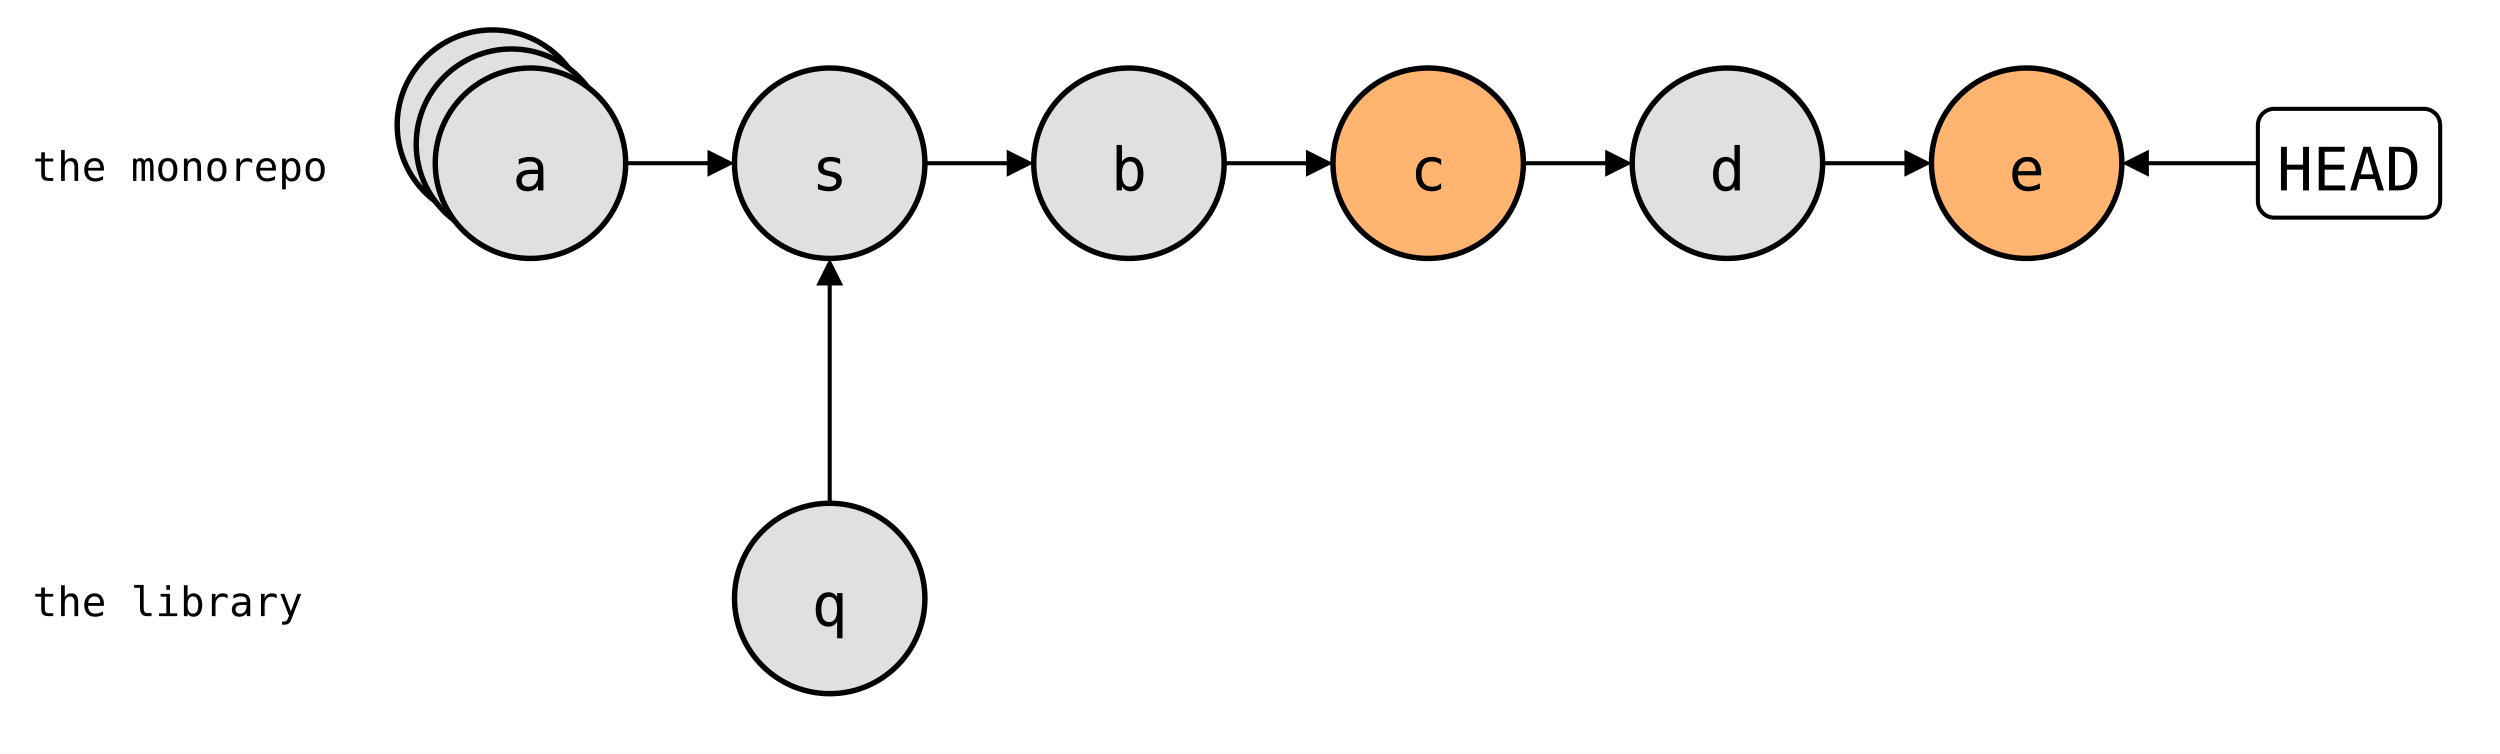
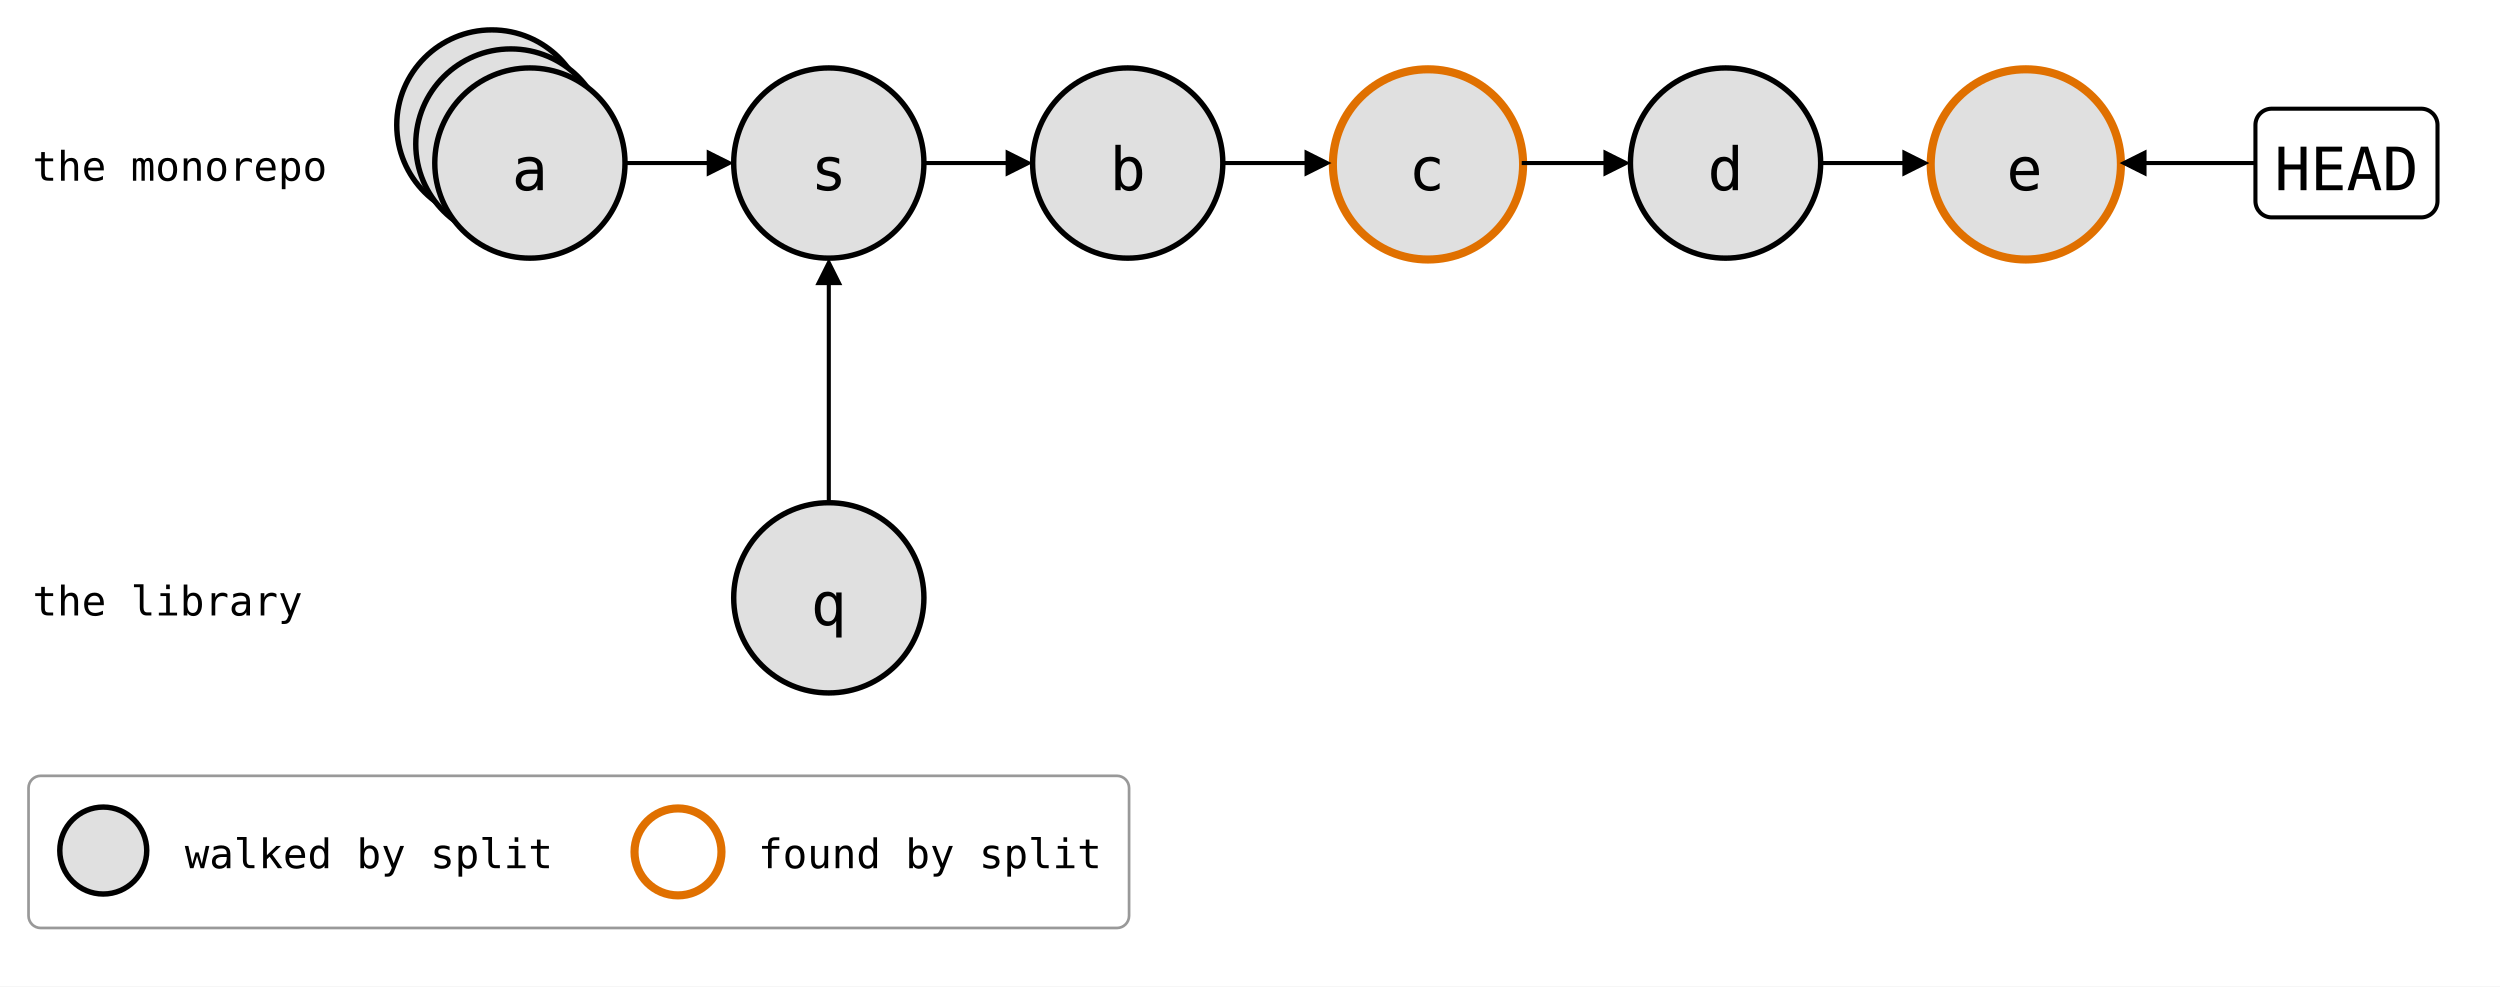
- <svg xmlns="http://www.w3.org/2000/svg" style="background: #ffffff; background-color: light-dark(#ffffff, #121212); color-scheme: light dark;" version="1.1" width="919px" height="277px" viewBox="0 0 919 277" id="ge-svg-U0DrCRBIvhD0Fu_0WTir" content="&lt;mxfile host=&quot;Electron&quot;&gt;&#10;  &lt;diagram name=&quot;git-subtree-split-walks&quot; id=&quot;git-subtree-split-walks&quot;&gt;&#10;    &lt;mxGraphModel grid=&quot;0&quot; gridSize=&quot;10&quot; guides=&quot;1&quot; tooltips=&quot;1&quot; connect=&quot;1&quot; arrows=&quot;1&quot; fold=&quot;0&quot; page=&quot;0&quot; pageScale=&quot;1&quot; pageWidth=&quot;850&quot; pageHeight=&quot;1100&quot; background=&quot;#ffffff&quot; math=&quot;0&quot; shadow=&quot;0&quot;&gt;&#10;      &lt;root&gt;&#10;        &lt;mxCell id=&quot;0&quot; /&gt;&#10;        &lt;mxCell id=&quot;1&quot; parent=&quot;0&quot; /&gt;&#10;        &lt;mxCell id=&quot;text0&quot; parent=&quot;1&quot; style=&quot;text;strokeColor=none;fillColor=none;align=left;verticalAlign=middle;fontSize=15;fontFamily=Roboto Mono,monospace;&quot; value=&quot;the monorepo&quot; vertex=&quot;1&quot;&gt;&#10;          &lt;mxGeometry height=&quot;30&quot; width=&quot;130&quot; y=&quot;90&quot; as=&quot;geometry&quot; /&gt;&#10;        &lt;/mxCell&gt;&#10;        &lt;mxCell id=&quot;text1&quot; parent=&quot;1&quot; style=&quot;text;strokeColor=none;fillColor=none;align=left;verticalAlign=middle;fontSize=15;fontFamily=Roboto Mono,monospace;&quot; value=&quot;the library&quot; vertex=&quot;1&quot;&gt;&#10;          &lt;mxGeometry height=&quot;30&quot; width=&quot;130&quot; y=&quot;250&quot; as=&quot;geometry&quot; /&gt;&#10;        &lt;/mxCell&gt;&#10;        &lt;mxCell id=&quot;a-stack-2&quot; parent=&quot;1&quot; style=&quot;shape=ellipse;aspect=fixed;strokeWidth=2;fontSize=22;fontFamily=Roboto Mono,monospace;fillColor=#E0E0E0;&quot; value=&quot;&quot; vertex=&quot;1&quot;&gt;&#10;          &lt;mxGeometry height=&quot;70&quot; width=&quot;70&quot; x=&quot;136&quot; y=&quot;56&quot; as=&quot;geometry&quot; /&gt;&#10;        &lt;/mxCell&gt;&#10;        &lt;mxCell id=&quot;a-stack-1&quot; parent=&quot;1&quot; style=&quot;shape=ellipse;aspect=fixed;strokeWidth=2;fontSize=22;fontFamily=Roboto Mono,monospace;fillColor=#E0E0E0;&quot; value=&quot;&quot; vertex=&quot;1&quot;&gt;&#10;          &lt;mxGeometry height=&quot;70&quot; width=&quot;70&quot; x=&quot;143&quot; y=&quot;63&quot; as=&quot;geometry&quot; /&gt;&#10;        &lt;/mxCell&gt;&#10;        &lt;mxCell id=&quot;a&quot; parent=&quot;1&quot; style=&quot;ellipse;aspect=fixed;strokeWidth=2;fontSize=22;fontFamily=Roboto Mono,monospace;fillColor=#E0E0E0;&quot; value=&quot;a&quot; vertex=&quot;1&quot;&gt;&#10;          &lt;mxGeometry height=&quot;70&quot; width=&quot;70&quot; x=&quot;150&quot; y=&quot;70&quot; as=&quot;geometry&quot; /&gt;&#10;        &lt;/mxCell&gt;&#10;        &lt;mxCell id=&quot;s&quot; parent=&quot;1&quot; style=&quot;ellipse;aspect=fixed;strokeWidth=2;fontSize=22;fontFamily=Roboto Mono,monospace;fillColor=#E0E0E0;&quot; value=&quot;s&quot; vertex=&quot;1&quot;&gt;&#10;          &lt;mxGeometry height=&quot;70&quot; width=&quot;70&quot; x=&quot;260&quot; y=&quot;70&quot; as=&quot;geometry&quot; /&gt;&#10;        &lt;/mxCell&gt;&#10;        &lt;mxCell id=&quot;b&quot; parent=&quot;1&quot; style=&quot;ellipse;aspect=fixed;strokeWidth=2;fontSize=22;fontFamily=Roboto Mono,monospace;fillColor=#E0E0E0;&quot; value=&quot;b&quot; vertex=&quot;1&quot;&gt;&#10;          &lt;mxGeometry height=&quot;70&quot; width=&quot;70&quot; x=&quot;370&quot; y=&quot;70&quot; as=&quot;geometry&quot; /&gt;&#10;        &lt;/mxCell&gt;&#10;        &lt;mxCell id=&quot;c&quot; parent=&quot;1&quot; style=&quot;ellipse;aspect=fixed;strokeWidth=2;fontSize=22;fontFamily=Roboto Mono,monospace;fillColor=#FFB570;&quot; value=&quot;c&quot; vertex=&quot;1&quot;&gt;&#10;          &lt;mxGeometry height=&quot;70&quot; width=&quot;70&quot; x=&quot;480&quot; y=&quot;70&quot; as=&quot;geometry&quot; /&gt;&#10;        &lt;/mxCell&gt;&#10;        &lt;mxCell id=&quot;d&quot; parent=&quot;1&quot; style=&quot;ellipse;aspect=fixed;strokeWidth=2;fontSize=22;fontFamily=Roboto Mono,monospace;fillColor=#E0E0E0;&quot; value=&quot;d&quot; vertex=&quot;1&quot;&gt;&#10;          &lt;mxGeometry height=&quot;70&quot; width=&quot;70&quot; x=&quot;590&quot; y=&quot;70&quot; as=&quot;geometry&quot; /&gt;&#10;        &lt;/mxCell&gt;&#10;        &lt;mxCell id=&quot;e&quot; parent=&quot;1&quot; style=&quot;ellipse;aspect=fixed;strokeWidth=2;fontSize=22;fontFamily=Roboto Mono,monospace;fillColor=#FFB570;&quot; value=&quot;e&quot; vertex=&quot;1&quot;&gt;&#10;          &lt;mxGeometry height=&quot;70&quot; width=&quot;70&quot; x=&quot;700&quot; y=&quot;70&quot; as=&quot;geometry&quot; /&gt;&#10;        &lt;/mxCell&gt;&#10;        &lt;mxCell id=&quot;q&quot; parent=&quot;1&quot; style=&quot;ellipse;aspect=fixed;strokeWidth=2;fontSize=22;fontFamily=Roboto Mono,monospace;fillColor=#E0E0E0;&quot; value=&quot;q&quot; vertex=&quot;1&quot;&gt;&#10;          &lt;mxGeometry height=&quot;70&quot; width=&quot;70&quot; x=&quot;260&quot; y=&quot;230&quot; as=&quot;geometry&quot; /&gt;&#10;        &lt;/mxCell&gt;&#10;        &lt;mxCell id=&quot;box0&quot; parent=&quot;1&quot; style=&quot;rounded=1;strokeWidth=1.5;fontSize=22;fontFamily=Roboto Mono,monospace;&quot; value=&quot;HEAD&quot; vertex=&quot;1&quot;&gt;&#10;          &lt;mxGeometry height=&quot;40&quot; width=&quot;67&quot; x=&quot;820&quot; y=&quot;85&quot; as=&quot;geometry&quot; /&gt;&#10;        &lt;/mxCell&gt;&#10;        &lt;mxCell id=&quot;e0&quot; edge=&quot;1&quot; parent=&quot;1&quot; source=&quot;box0&quot; style=&quot;endArrow=block;endFill=1;html=1;strokeWidth=1.5;rounded=0;&quot; target=&quot;e&quot;&gt;&#10;          &lt;mxGeometry relative=&quot;1&quot; as=&quot;geometry&quot; /&gt;&#10;        &lt;/mxCell&gt;&#10;        &lt;mxCell id=&quot;e1&quot; edge=&quot;1&quot; parent=&quot;1&quot; source=&quot;a&quot; style=&quot;endArrow=block;endFill=1;html=1;strokeWidth=1.5;rounded=0;&quot; target=&quot;s&quot;&gt;&#10;          &lt;mxGeometry relative=&quot;1&quot; as=&quot;geometry&quot; /&gt;&#10;        &lt;/mxCell&gt;&#10;        &lt;mxCell id=&quot;e2&quot; edge=&quot;1&quot; parent=&quot;1&quot; source=&quot;s&quot; style=&quot;endArrow=block;endFill=1;html=1;strokeWidth=1.5;rounded=0;&quot; target=&quot;b&quot;&gt;&#10;          &lt;mxGeometry relative=&quot;1&quot; as=&quot;geometry&quot; /&gt;&#10;        &lt;/mxCell&gt;&#10;        &lt;mxCell id=&quot;e3&quot; edge=&quot;1&quot; parent=&quot;1&quot; source=&quot;b&quot; style=&quot;endArrow=block;endFill=1;html=1;strokeWidth=1.5;rounded=0;&quot; target=&quot;c&quot;&gt;&#10;          &lt;mxGeometry relative=&quot;1&quot; as=&quot;geometry&quot; /&gt;&#10;        &lt;/mxCell&gt;&#10;        &lt;mxCell id=&quot;e4&quot; edge=&quot;1&quot; parent=&quot;1&quot; source=&quot;c&quot; style=&quot;endArrow=block;endFill=1;html=1;strokeWidth=1.5;rounded=0;&quot; target=&quot;d&quot;&gt;&#10;          &lt;mxGeometry relative=&quot;1&quot; as=&quot;geometry&quot; /&gt;&#10;        &lt;/mxCell&gt;&#10;        &lt;mxCell id=&quot;e5&quot; edge=&quot;1&quot; parent=&quot;1&quot; source=&quot;d&quot; style=&quot;endArrow=block;endFill=1;html=1;strokeWidth=1.5;rounded=0;&quot; target=&quot;e&quot;&gt;&#10;          &lt;mxGeometry relative=&quot;1&quot; as=&quot;geometry&quot; /&gt;&#10;        &lt;/mxCell&gt;&#10;        &lt;mxCell id=&quot;e6&quot; edge=&quot;1&quot; parent=&quot;1&quot; source=&quot;q&quot; style=&quot;endArrow=block;endFill=1;html=1;strokeWidth=1.5;rounded=0;&quot; target=&quot;s&quot;&gt;&#10;          &lt;mxGeometry relative=&quot;1&quot; as=&quot;geometry&quot; /&gt;&#10;        &lt;/mxCell&gt;&#10;      &lt;/root&gt;&#10;    &lt;/mxGraphModel&gt;&#10;  &lt;/diagram&gt;&#10;&lt;/mxfile&gt;&#10;">
-   <style type="text/css">@supports (color: light-dark(#000, #fff)) { #ge-svg-U0DrCRBIvhD0Fu_0WTir { --ge-adaptive-bg: light-dark(#ffffff, var(--ge-dark-color, #121212)); } }</style>
+ <svg xmlns="http://www.w3.org/2000/svg" style="background: #ffffff; background-color: light-dark(#ffffff, #121212); color-scheme: light dark;" version="1.1" width="920px" height="363px" viewBox="0 0 920 363" id="ge-svg-dWP-VxiuveSyBSztU_2M" content="&lt;mxfile host=&quot;Electron&quot;&gt;&#10;  &lt;diagram name=&quot;git-subtree-split-walks&quot; id=&quot;git-subtree-split-walks&quot;&gt;&#10;    &lt;mxGraphModel grid=&quot;0&quot; gridSize=&quot;10&quot; guides=&quot;1&quot; tooltips=&quot;1&quot; connect=&quot;1&quot; arrows=&quot;1&quot; fold=&quot;0&quot; page=&quot;0&quot; pageScale=&quot;1&quot; pageWidth=&quot;850&quot; pageHeight=&quot;1100&quot; background=&quot;#ffffff&quot; math=&quot;0&quot; shadow=&quot;0&quot;&gt;&#10;      &lt;root&gt;&#10;        &lt;mxCell id=&quot;0&quot; /&gt;&#10;        &lt;mxCell id=&quot;1&quot; parent=&quot;0&quot; /&gt;&#10;        &lt;mxCell id=&quot;text0&quot; parent=&quot;1&quot; style=&quot;text;strokeColor=none;fillColor=none;align=left;verticalAlign=middle;fontSize=15;fontFamily=Roboto Mono,monospace;&quot; value=&quot;the monorepo&quot; vertex=&quot;1&quot;&gt;&#10;          &lt;mxGeometry height=&quot;30&quot; width=&quot;130&quot; y=&quot;90&quot; as=&quot;geometry&quot; /&gt;&#10;        &lt;/mxCell&gt;&#10;        &lt;mxCell id=&quot;text1&quot; parent=&quot;1&quot; style=&quot;text;strokeColor=none;fillColor=none;align=left;verticalAlign=middle;fontSize=15;fontFamily=Roboto Mono,monospace;&quot; value=&quot;the library&quot; vertex=&quot;1&quot;&gt;&#10;          &lt;mxGeometry height=&quot;30&quot; width=&quot;130&quot; y=&quot;250&quot; as=&quot;geometry&quot; /&gt;&#10;        &lt;/mxCell&gt;&#10;        &lt;mxCell id=&quot;a-stack-2&quot; parent=&quot;1&quot; style=&quot;shape=ellipse;aspect=fixed;fontSize=22;fontFamily=Roboto Mono,monospace;strokeWidth=2;fillColor=#E0E0E0;&quot; value=&quot;&quot; vertex=&quot;1&quot;&gt;&#10;          &lt;mxGeometry height=&quot;70&quot; width=&quot;70&quot; x=&quot;136&quot; y=&quot;56&quot; as=&quot;geometry&quot; /&gt;&#10;        &lt;/mxCell&gt;&#10;        &lt;mxCell id=&quot;a-stack-1&quot; parent=&quot;1&quot; style=&quot;shape=ellipse;aspect=fixed;fontSize=22;fontFamily=Roboto Mono,monospace;strokeWidth=2;fillColor=#E0E0E0;&quot; value=&quot;&quot; vertex=&quot;1&quot;&gt;&#10;          &lt;mxGeometry height=&quot;70&quot; width=&quot;70&quot; x=&quot;143&quot; y=&quot;63&quot; as=&quot;geometry&quot; /&gt;&#10;        &lt;/mxCell&gt;&#10;        &lt;mxCell id=&quot;a&quot; parent=&quot;1&quot; style=&quot;ellipse;aspect=fixed;fontSize=22;fontFamily=Roboto Mono,monospace;strokeWidth=2;fillColor=#E0E0E0;&quot; value=&quot;a&quot; vertex=&quot;1&quot;&gt;&#10;          &lt;mxGeometry height=&quot;70&quot; width=&quot;70&quot; x=&quot;150&quot; y=&quot;70&quot; as=&quot;geometry&quot; /&gt;&#10;        &lt;/mxCell&gt;&#10;        &lt;mxCell id=&quot;s&quot; parent=&quot;1&quot; style=&quot;ellipse;aspect=fixed;fontSize=22;fontFamily=Roboto Mono,monospace;strokeWidth=2;fillColor=#E0E0E0;&quot; value=&quot;s&quot; vertex=&quot;1&quot;&gt;&#10;          &lt;mxGeometry height=&quot;70&quot; width=&quot;70&quot; x=&quot;260&quot; y=&quot;70&quot; as=&quot;geometry&quot; /&gt;&#10;        &lt;/mxCell&gt;&#10;        &lt;mxCell id=&quot;b&quot; parent=&quot;1&quot; style=&quot;ellipse;aspect=fixed;fontSize=22;fontFamily=Roboto Mono,monospace;strokeWidth=2;fillColor=#E0E0E0;&quot; value=&quot;b&quot; vertex=&quot;1&quot;&gt;&#10;          &lt;mxGeometry height=&quot;70&quot; width=&quot;70&quot; x=&quot;370&quot; y=&quot;70&quot; as=&quot;geometry&quot; /&gt;&#10;        &lt;/mxCell&gt;&#10;        &lt;mxCell id=&quot;c&quot; parent=&quot;1&quot; style=&quot;ellipse;aspect=fixed;fontSize=22;fontFamily=Roboto Mono,monospace;strokeColor=#E07000;strokeWidth=3;fillColor=#E0E0E0;&quot; value=&quot;c&quot; vertex=&quot;1&quot;&gt;&#10;          &lt;mxGeometry height=&quot;70&quot; width=&quot;70&quot; x=&quot;480&quot; y=&quot;70&quot; as=&quot;geometry&quot; /&gt;&#10;        &lt;/mxCell&gt;&#10;        &lt;mxCell id=&quot;d&quot; parent=&quot;1&quot; style=&quot;ellipse;aspect=fixed;fontSize=22;fontFamily=Roboto Mono,monospace;strokeWidth=2;fillColor=#E0E0E0;&quot; value=&quot;d&quot; vertex=&quot;1&quot;&gt;&#10;          &lt;mxGeometry height=&quot;70&quot; width=&quot;70&quot; x=&quot;590&quot; y=&quot;70&quot; as=&quot;geometry&quot; /&gt;&#10;        &lt;/mxCell&gt;&#10;        &lt;mxCell id=&quot;e&quot; parent=&quot;1&quot; style=&quot;ellipse;aspect=fixed;fontSize=22;fontFamily=Roboto Mono,monospace;strokeColor=#E07000;strokeWidth=3;fillColor=#E0E0E0;&quot; value=&quot;e&quot; vertex=&quot;1&quot;&gt;&#10;          &lt;mxGeometry height=&quot;70&quot; width=&quot;70&quot; x=&quot;700&quot; y=&quot;70&quot; as=&quot;geometry&quot; /&gt;&#10;        &lt;/mxCell&gt;&#10;        &lt;mxCell id=&quot;q&quot; parent=&quot;1&quot; style=&quot;ellipse;aspect=fixed;fontSize=22;fontFamily=Roboto Mono,monospace;strokeWidth=2;fillColor=#E0E0E0;&quot; value=&quot;q&quot; vertex=&quot;1&quot;&gt;&#10;          &lt;mxGeometry height=&quot;70&quot; width=&quot;70&quot; x=&quot;260&quot; y=&quot;230&quot; as=&quot;geometry&quot; /&gt;&#10;        &lt;/mxCell&gt;&#10;        &lt;mxCell id=&quot;box0&quot; parent=&quot;1&quot; style=&quot;rounded=1;strokeWidth=1.5;fontSize=22;fontFamily=Roboto Mono,monospace;&quot; value=&quot;HEAD&quot; vertex=&quot;1&quot;&gt;&#10;          &lt;mxGeometry height=&quot;40&quot; width=&quot;67&quot; x=&quot;820&quot; y=&quot;85&quot; as=&quot;geometry&quot; /&gt;&#10;        &lt;/mxCell&gt;&#10;        &lt;mxCell id=&quot;e0&quot; edge=&quot;1&quot; parent=&quot;1&quot; source=&quot;box0&quot; style=&quot;endArrow=block;endFill=1;html=1;strokeWidth=1.5;rounded=0;&quot; target=&quot;e&quot;&gt;&#10;          &lt;mxGeometry relative=&quot;1&quot; as=&quot;geometry&quot; /&gt;&#10;        &lt;/mxCell&gt;&#10;        &lt;mxCell id=&quot;e1&quot; edge=&quot;1&quot; parent=&quot;1&quot; source=&quot;a&quot; style=&quot;endArrow=block;endFill=1;html=1;strokeWidth=1.5;rounded=0;&quot; target=&quot;s&quot;&gt;&#10;          &lt;mxGeometry relative=&quot;1&quot; as=&quot;geometry&quot; /&gt;&#10;        &lt;/mxCell&gt;&#10;        &lt;mxCell id=&quot;e2&quot; edge=&quot;1&quot; parent=&quot;1&quot; source=&quot;s&quot; style=&quot;endArrow=block;endFill=1;html=1;strokeWidth=1.5;rounded=0;&quot; target=&quot;b&quot;&gt;&#10;          &lt;mxGeometry relative=&quot;1&quot; as=&quot;geometry&quot; /&gt;&#10;        &lt;/mxCell&gt;&#10;        &lt;mxCell id=&quot;e3&quot; edge=&quot;1&quot; parent=&quot;1&quot; source=&quot;b&quot; style=&quot;endArrow=block;endFill=1;html=1;strokeWidth=1.5;rounded=0;&quot; target=&quot;c&quot;&gt;&#10;          &lt;mxGeometry relative=&quot;1&quot; as=&quot;geometry&quot; /&gt;&#10;        &lt;/mxCell&gt;&#10;        &lt;mxCell id=&quot;e4&quot; edge=&quot;1&quot; parent=&quot;1&quot; source=&quot;c&quot; style=&quot;endArrow=block;endFill=1;html=1;strokeWidth=1.5;rounded=0;&quot; target=&quot;d&quot;&gt;&#10;          &lt;mxGeometry relative=&quot;1&quot; as=&quot;geometry&quot; /&gt;&#10;        &lt;/mxCell&gt;&#10;        &lt;mxCell id=&quot;e5&quot; edge=&quot;1&quot; parent=&quot;1&quot; source=&quot;d&quot; style=&quot;endArrow=block;endFill=1;html=1;strokeWidth=1.5;rounded=0;&quot; target=&quot;e&quot;&gt;&#10;          &lt;mxGeometry relative=&quot;1&quot; as=&quot;geometry&quot; /&gt;&#10;        &lt;/mxCell&gt;&#10;        &lt;mxCell id=&quot;e6&quot; edge=&quot;1&quot; parent=&quot;1&quot; source=&quot;q&quot; style=&quot;endArrow=block;endFill=1;html=1;strokeWidth=1.5;rounded=0;&quot; target=&quot;s&quot;&gt;&#10;          &lt;mxGeometry relative=&quot;1&quot; as=&quot;geometry&quot; /&gt;&#10;        &lt;/mxCell&gt;&#10;        &lt;mxCell id=&quot;legend&quot; parent=&quot;1&quot; style=&quot;rounded=1;arcSize=8;fillColor=none;strokeColor=#999999;strokeWidth=1;legend=1;&quot; value=&quot;&quot; vertex=&quot;1&quot;&gt;&#10;          &lt;mxGeometry height=&quot;56&quot; width=&quot;405&quot; y=&quot;330&quot; as=&quot;geometry&quot; /&gt;&#10;        &lt;/mxCell&gt;&#10;        &lt;mxCell id=&quot;legend_grey&quot; parent=&quot;legend&quot; style=&quot;ellipse;aspect=fixed;fontSize=13;fontFamily=Roboto Mono,monospace;strokeWidth=2;fillColor=#E0E0E0;&quot; value=&quot;&quot; vertex=&quot;1&quot;&gt;&#10;          &lt;mxGeometry height=&quot;32&quot; width=&quot;32&quot; x=&quot;12&quot; y=&quot;12&quot; as=&quot;geometry&quot; /&gt;&#10;        &lt;/mxCell&gt;&#10;        &lt;mxCell id=&quot;legend_grey_text&quot; parent=&quot;legend&quot; style=&quot;text;align=left;verticalAlign=middle;fontSize=15;fontFamily=Roboto Mono,monospace;&quot; value=&quot;walked by split&quot; vertex=&quot;1&quot;&gt;&#10;          &lt;mxGeometry height=&quot;32&quot; width=&quot;135&quot; x=&quot;56&quot; y=&quot;12&quot; as=&quot;geometry&quot; /&gt;&#10;        &lt;/mxCell&gt;&#10;        &lt;mxCell id=&quot;legend_orange&quot; parent=&quot;legend&quot; style=&quot;ellipse;aspect=fixed;fontSize=13;fontFamily=Roboto Mono,monospace;strokeColor=#E07000;strokeWidth=3;&quot; value=&quot;&quot; vertex=&quot;1&quot;&gt;&#10;          &lt;mxGeometry height=&quot;32&quot; width=&quot;32&quot; x=&quot;223&quot; y=&quot;12&quot; as=&quot;geometry&quot; /&gt;&#10;        &lt;/mxCell&gt;&#10;        &lt;mxCell id=&quot;legend_orange_text&quot; parent=&quot;legend&quot; style=&quot;text;align=left;verticalAlign=middle;fontSize=15;fontFamily=Roboto Mono,monospace;&quot; value=&quot;found by split&quot; vertex=&quot;1&quot;&gt;&#10;          &lt;mxGeometry height=&quot;32&quot; width=&quot;126&quot; x=&quot;267&quot; y=&quot;12&quot; as=&quot;geometry&quot; /&gt;&#10;        &lt;/mxCell&gt;&#10;      &lt;/root&gt;&#10;    &lt;/mxGraphModel&gt;&#10;  &lt;/diagram&gt;&#10;&lt;/mxfile&gt;&#10;">
+   <style type="text/css">@supports (color: light-dark(#000, #fff)) { #ge-svg-dWP-VxiuveSyBSztU_2M { --ge-adaptive-bg: light-dark(#ffffff, var(--ge-dark-color, #121212)); } }</style>
  <defs />
  <rect fill="#ffffff" width="100%" height="100%" x="0" y="0" style="fill: light-dark(rgb(255, 255, 255), rgb(18, 18, 18));" />
  <g>
    <g data-cell-id="0">
      <g data-cell-id="1">
        <g data-cell-id="text0">
          <g>
            <rect x="10" y="45" width="130" height="30" fill="none" stroke="none" pointer-events="all" />
          </g>
          <g>
            <g fill="#000000" font-family="'Roboto Mono', monospace" text-anchor="start" font-size="15px" style="fill: light-dark(rgb(0, 0, 0), rgb(255, 255, 255));">
              <text x="12" y="66.5">the monorepo</text>
            </g>
          </g>
        </g>
        <g data-cell-id="text1">
          <g>
            <rect x="10" y="205" width="130" height="30" fill="none" stroke="none" pointer-events="all" />
          </g>
          <g>
            <g fill="#000000" font-family="'Roboto Mono', monospace" text-anchor="start" font-size="15px" style="fill: light-dark(rgb(0, 0, 0), rgb(255, 255, 255));">
              <text x="12" y="226.5">the library</text>
            </g>
          </g>
        </g>
        <g data-cell-id="a-stack-2">
          <g>
            <ellipse cx="181" cy="46" rx="35" ry="35" fill="#e0e0e0" stroke="#000000" stroke-width="2" pointer-events="all" style="fill: light-dark(rgb(224, 224, 224), rgb(45, 45, 45)); stroke: light-dark(rgb(0, 0, 0), rgb(255, 255, 255));" />
          </g>
        </g>
        <g data-cell-id="a-stack-1">
          <g>
            <ellipse cx="188" cy="53" rx="35" ry="35" fill="#e0e0e0" stroke="#000000" stroke-width="2" pointer-events="all" style="fill: light-dark(rgb(224, 224, 224), rgb(45, 45, 45)); stroke: light-dark(rgb(0, 0, 0), rgb(255, 255, 255));" />
          </g>
        </g>
        <g data-cell-id="a">
          <g>
            <ellipse cx="195" cy="60" rx="35" ry="35" fill="#e0e0e0" stroke="#000000" stroke-width="2" pointer-events="all" style="fill: light-dark(rgb(224, 224, 224), rgb(45, 45, 45)); stroke: light-dark(rgb(0, 0, 0), rgb(255, 255, 255));" />
          </g>
          <g>
            <g fill="#000000" font-family="'Roboto Mono', monospace" text-anchor="middle" font-size="22px" style="fill: light-dark(rgb(0, 0, 0), rgb(255, 255, 255));">
              <text x="195" y="70">a</text>
            </g>
          </g>
        </g>
        <g data-cell-id="s">
          <g>
            <ellipse cx="305" cy="60" rx="35" ry="35" fill="#e0e0e0" stroke="#000000" stroke-width="2" pointer-events="all" style="fill: light-dark(rgb(224, 224, 224), rgb(45, 45, 45)); stroke: light-dark(rgb(0, 0, 0), rgb(255, 255, 255));" />
          </g>
          <g>
            <g fill="#000000" font-family="'Roboto Mono', monospace" text-anchor="middle" font-size="22px" style="fill: light-dark(rgb(0, 0, 0), rgb(255, 255, 255));">
              <text x="305" y="70">s</text>
            </g>
          </g>
        </g>
        <g data-cell-id="b">
          <g>
            <ellipse cx="415" cy="60" rx="35" ry="35" fill="#e0e0e0" stroke="#000000" stroke-width="2" pointer-events="all" style="fill: light-dark(rgb(224, 224, 224), rgb(45, 45, 45)); stroke: light-dark(rgb(0, 0, 0), rgb(255, 255, 255));" />
          </g>
          <g>
            <g fill="#000000" font-family="'Roboto Mono', monospace" text-anchor="middle" font-size="22px" style="fill: light-dark(rgb(0, 0, 0), rgb(255, 255, 255));">
              <text x="415" y="70">b</text>
            </g>
          </g>
        </g>
        <g data-cell-id="c">
-           <g>
-             <ellipse cx="525" cy="60" rx="35" ry="35" fill="#ffb570" stroke="#000000" stroke-width="2" pointer-events="all" style="fill: light-dark(rgb(255, 181, 112), rgb(126, 63, 3)); stroke: light-dark(rgb(0, 0, 0), rgb(255, 255, 255));" />
+           <g transform="translate(0.5,0.5)">
+             <ellipse cx="525" cy="60" rx="35" ry="35" fill="#e0e0e0" stroke="#e07000" stroke-width="3" pointer-events="all" style="fill: light-dark(rgb(224, 224, 224), rgb(45, 45, 45)); stroke: light-dark(rgb(224, 112, 0), rgb(210, 114, 18));" />
          </g>
          <g>
            <g fill="#000000" font-family="'Roboto Mono', monospace" text-anchor="middle" font-size="22px" style="fill: light-dark(rgb(0, 0, 0), rgb(255, 255, 255));">
              <text x="525" y="70">c</text>
            </g>
          </g>
        </g>
        <g data-cell-id="d">
          <g>
            <ellipse cx="635" cy="60" rx="35" ry="35" fill="#e0e0e0" stroke="#000000" stroke-width="2" pointer-events="all" style="fill: light-dark(rgb(224, 224, 224), rgb(45, 45, 45)); stroke: light-dark(rgb(0, 0, 0), rgb(255, 255, 255));" />
          </g>
          <g>
            <g fill="#000000" font-family="'Roboto Mono', monospace" text-anchor="middle" font-size="22px" style="fill: light-dark(rgb(0, 0, 0), rgb(255, 255, 255));">
              <text x="635" y="70">d</text>
            </g>
          </g>
        </g>
        <g data-cell-id="e">
-           <g>
-             <ellipse cx="745" cy="60" rx="35" ry="35" fill="#ffb570" stroke="#000000" stroke-width="2" pointer-events="all" style="fill: light-dark(rgb(255, 181, 112), rgb(126, 63, 3)); stroke: light-dark(rgb(0, 0, 0), rgb(255, 255, 255));" />
+           <g transform="translate(0.5,0.5)">
+             <ellipse cx="745" cy="60" rx="35" ry="35" fill="#e0e0e0" stroke="#e07000" stroke-width="3" pointer-events="all" style="fill: light-dark(rgb(224, 224, 224), rgb(45, 45, 45)); stroke: light-dark(rgb(224, 112, 0), rgb(210, 114, 18));" />
          </g>
          <g>
            <g fill="#000000" font-family="'Roboto Mono', monospace" text-anchor="middle" font-size="22px" style="fill: light-dark(rgb(0, 0, 0), rgb(255, 255, 255));">
              <text x="745" y="70">e</text>
            </g>
          </g>
        </g>
        <g data-cell-id="q">
          <g>
            <ellipse cx="305" cy="220" rx="35" ry="35" fill="#e0e0e0" stroke="#000000" stroke-width="2" pointer-events="all" style="fill: light-dark(rgb(224, 224, 224), rgb(45, 45, 45)); stroke: light-dark(rgb(0, 0, 0), rgb(255, 255, 255));" />
          </g>
          <g>
            <g fill="#000000" font-family="'Roboto Mono', monospace" text-anchor="middle" font-size="22px" style="fill: light-dark(rgb(0, 0, 0), rgb(255, 255, 255));">
              <text x="305" y="230">q</text>
            </g>
          </g>
        </g>
        <g data-cell-id="box0">
          <g>
            <rect x="830" y="40" width="67" height="40" rx="6" ry="6" fill="#ffffff" stroke="#000000" stroke-width="1.5" pointer-events="all" style="fill: var(--ge-adaptive-bg, #ffffff); stroke: light-dark(rgb(0, 0, 0), rgb(255, 255, 255));" />
          </g>
          <g>
            <g fill="#000000" font-family="'Roboto Mono', monospace" text-anchor="middle" font-size="22px" style="fill: light-dark(rgb(0, 0, 0), rgb(255, 255, 255));">
              <text x="863.5" y="70">HEAD</text>
            </g>
          </g>
        </g>
        <g data-cell-id="e0">
          <g>
            <path d="M 830 60 L 789.18 60" fill="none" stroke="#000000" stroke-width="1.5" stroke-miterlimit="10" pointer-events="stroke" style="stroke: light-dark(rgb(0, 0, 0), rgb(255, 255, 255));" />
            <path d="M 781.68 60 L 789.18 56.25 L 789.18 63.75 Z" fill="#000000" stroke="#000000" stroke-width="1.5" stroke-miterlimit="10" pointer-events="all" style="fill: light-dark(rgb(0, 0, 0), rgb(255, 255, 255)); stroke: light-dark(rgb(0, 0, 0), rgb(255, 255, 255));" />
          </g>
        </g>
        <g data-cell-id="e1">
          <g>
            <path d="M 230 60 L 260.82 60" fill="none" stroke="#000000" stroke-width="1.5" stroke-miterlimit="10" pointer-events="stroke" style="stroke: light-dark(rgb(0, 0, 0), rgb(255, 255, 255));" />
            <path d="M 268.32 60 L 260.82 63.75 L 260.82 56.25 Z" fill="#000000" stroke="#000000" stroke-width="1.5" stroke-miterlimit="10" pointer-events="all" style="fill: light-dark(rgb(0, 0, 0), rgb(255, 255, 255)); stroke: light-dark(rgb(0, 0, 0), rgb(255, 255, 255));" />
          </g>
        </g>
        <g data-cell-id="e2">
          <g>
            <path d="M 340 60 L 370.82 60" fill="none" stroke="#000000" stroke-width="1.5" stroke-miterlimit="10" pointer-events="stroke" style="stroke: light-dark(rgb(0, 0, 0), rgb(255, 255, 255));" />
            <path d="M 378.32 60 L 370.82 63.75 L 370.82 56.25 Z" fill="#000000" stroke="#000000" stroke-width="1.5" stroke-miterlimit="10" pointer-events="all" style="fill: light-dark(rgb(0, 0, 0), rgb(255, 255, 255)); stroke: light-dark(rgb(0, 0, 0), rgb(255, 255, 255));" />
          </g>
        </g>
        <g data-cell-id="e3">
          <g>
            <path d="M 450 60 L 480.82 60" fill="none" stroke="#000000" stroke-width="1.5" stroke-miterlimit="10" pointer-events="stroke" style="stroke: light-dark(rgb(0, 0, 0), rgb(255, 255, 255));" />
            <path d="M 488.32 60 L 480.82 63.75 L 480.82 56.25 Z" fill="#000000" stroke="#000000" stroke-width="1.5" stroke-miterlimit="10" pointer-events="all" style="fill: light-dark(rgb(0, 0, 0), rgb(255, 255, 255)); stroke: light-dark(rgb(0, 0, 0), rgb(255, 255, 255));" />
          </g>
        </g>
        <g data-cell-id="e4">
          <g>
            <path d="M 560 60 L 590.82 60" fill="none" stroke="#000000" stroke-width="1.5" stroke-miterlimit="10" pointer-events="stroke" style="stroke: light-dark(rgb(0, 0, 0), rgb(255, 255, 255));" />
            <path d="M 598.32 60 L 590.82 63.75 L 590.82 56.25 Z" fill="#000000" stroke="#000000" stroke-width="1.5" stroke-miterlimit="10" pointer-events="all" style="fill: light-dark(rgb(0, 0, 0), rgb(255, 255, 255)); stroke: light-dark(rgb(0, 0, 0), rgb(255, 255, 255));" />
          </g>
        </g>
        <g data-cell-id="e5">
          <g>
            <path d="M 670 60 L 700.82 60" fill="none" stroke="#000000" stroke-width="1.5" stroke-miterlimit="10" pointer-events="stroke" style="stroke: light-dark(rgb(0, 0, 0), rgb(255, 255, 255));" />
            <path d="M 708.32 60 L 700.82 63.75 L 700.82 56.25 Z" fill="#000000" stroke="#000000" stroke-width="1.5" stroke-miterlimit="10" pointer-events="all" style="fill: light-dark(rgb(0, 0, 0), rgb(255, 255, 255)); stroke: light-dark(rgb(0, 0, 0), rgb(255, 255, 255));" />
          </g>
        </g>
        <g data-cell-id="e6">
          <g>
            <path d="M 305 185 L 305 104.18" fill="none" stroke="#000000" stroke-width="1.5" stroke-miterlimit="10" pointer-events="stroke" style="stroke: light-dark(rgb(0, 0, 0), rgb(255, 255, 255));" />
            <path d="M 305 96.68 L 308.75 104.18 L 301.25 104.18 Z" fill="#000000" stroke="#000000" stroke-width="1.5" stroke-miterlimit="10" pointer-events="all" style="fill: light-dark(rgb(0, 0, 0), rgb(255, 255, 255)); stroke: light-dark(rgb(0, 0, 0), rgb(255, 255, 255));" />
          </g>
        </g>
+         <g data-cell-id="legend">
+           <g transform="translate(0.5,0.5)">
+             <rect x="10" y="285" width="405" height="56" rx="4.48" ry="4.48" fill="none" stroke="#999999" pointer-events="all" style="stroke: light-dark(rgb(153, 153, 153), rgb(106, 106, 106));" />
+           </g>
+           <g data-cell-id="legend_grey">
+             <g>
+               <ellipse cx="38" cy="313" rx="16" ry="16" fill="#e0e0e0" stroke="#000000" stroke-width="2" pointer-events="all" style="fill: light-dark(rgb(224, 224, 224), rgb(45, 45, 45)); stroke: light-dark(rgb(0, 0, 0), rgb(255, 255, 255));" />
+             </g>
+           </g>
+           <g data-cell-id="legend_grey_text">
+             <g>
+               <rect x="66" y="297" width="135" height="32" fill="none" stroke="none" pointer-events="all" />
+             </g>
+             <g>
+               <g fill="#000000" font-family="'Roboto Mono', monospace" text-anchor="start" font-size="15px" style="fill: light-dark(rgb(0, 0, 0), rgb(255, 255, 255));">
+                 <text x="68" y="319.5">walked by split</text>
+               </g>
+             </g>
+           </g>
+           <g data-cell-id="legend_orange">
+             <g transform="translate(0.5,0.5)">
+               <ellipse cx="249" cy="313" rx="16" ry="16" fill="#ffffff" stroke="#e07000" stroke-width="3" pointer-events="all" style="fill: var(--ge-adaptive-bg, #ffffff); stroke: light-dark(rgb(224, 112, 0), rgb(210, 114, 18));" />
+             </g>
+           </g>
+           <g data-cell-id="legend_orange_text">
+             <g>
+               <rect x="277" y="297" width="126" height="32" fill="none" stroke="none" pointer-events="all" />
+             </g>
+             <g>
+               <g fill="#000000" font-family="'Roboto Mono', monospace" text-anchor="start" font-size="15px" style="fill: light-dark(rgb(0, 0, 0), rgb(255, 255, 255));">
+                 <text x="279" y="319.5">found by split</text>
+               </g>
+             </g>
+           </g>
+         </g>
      </g>
    </g>
  </g>
</svg>
